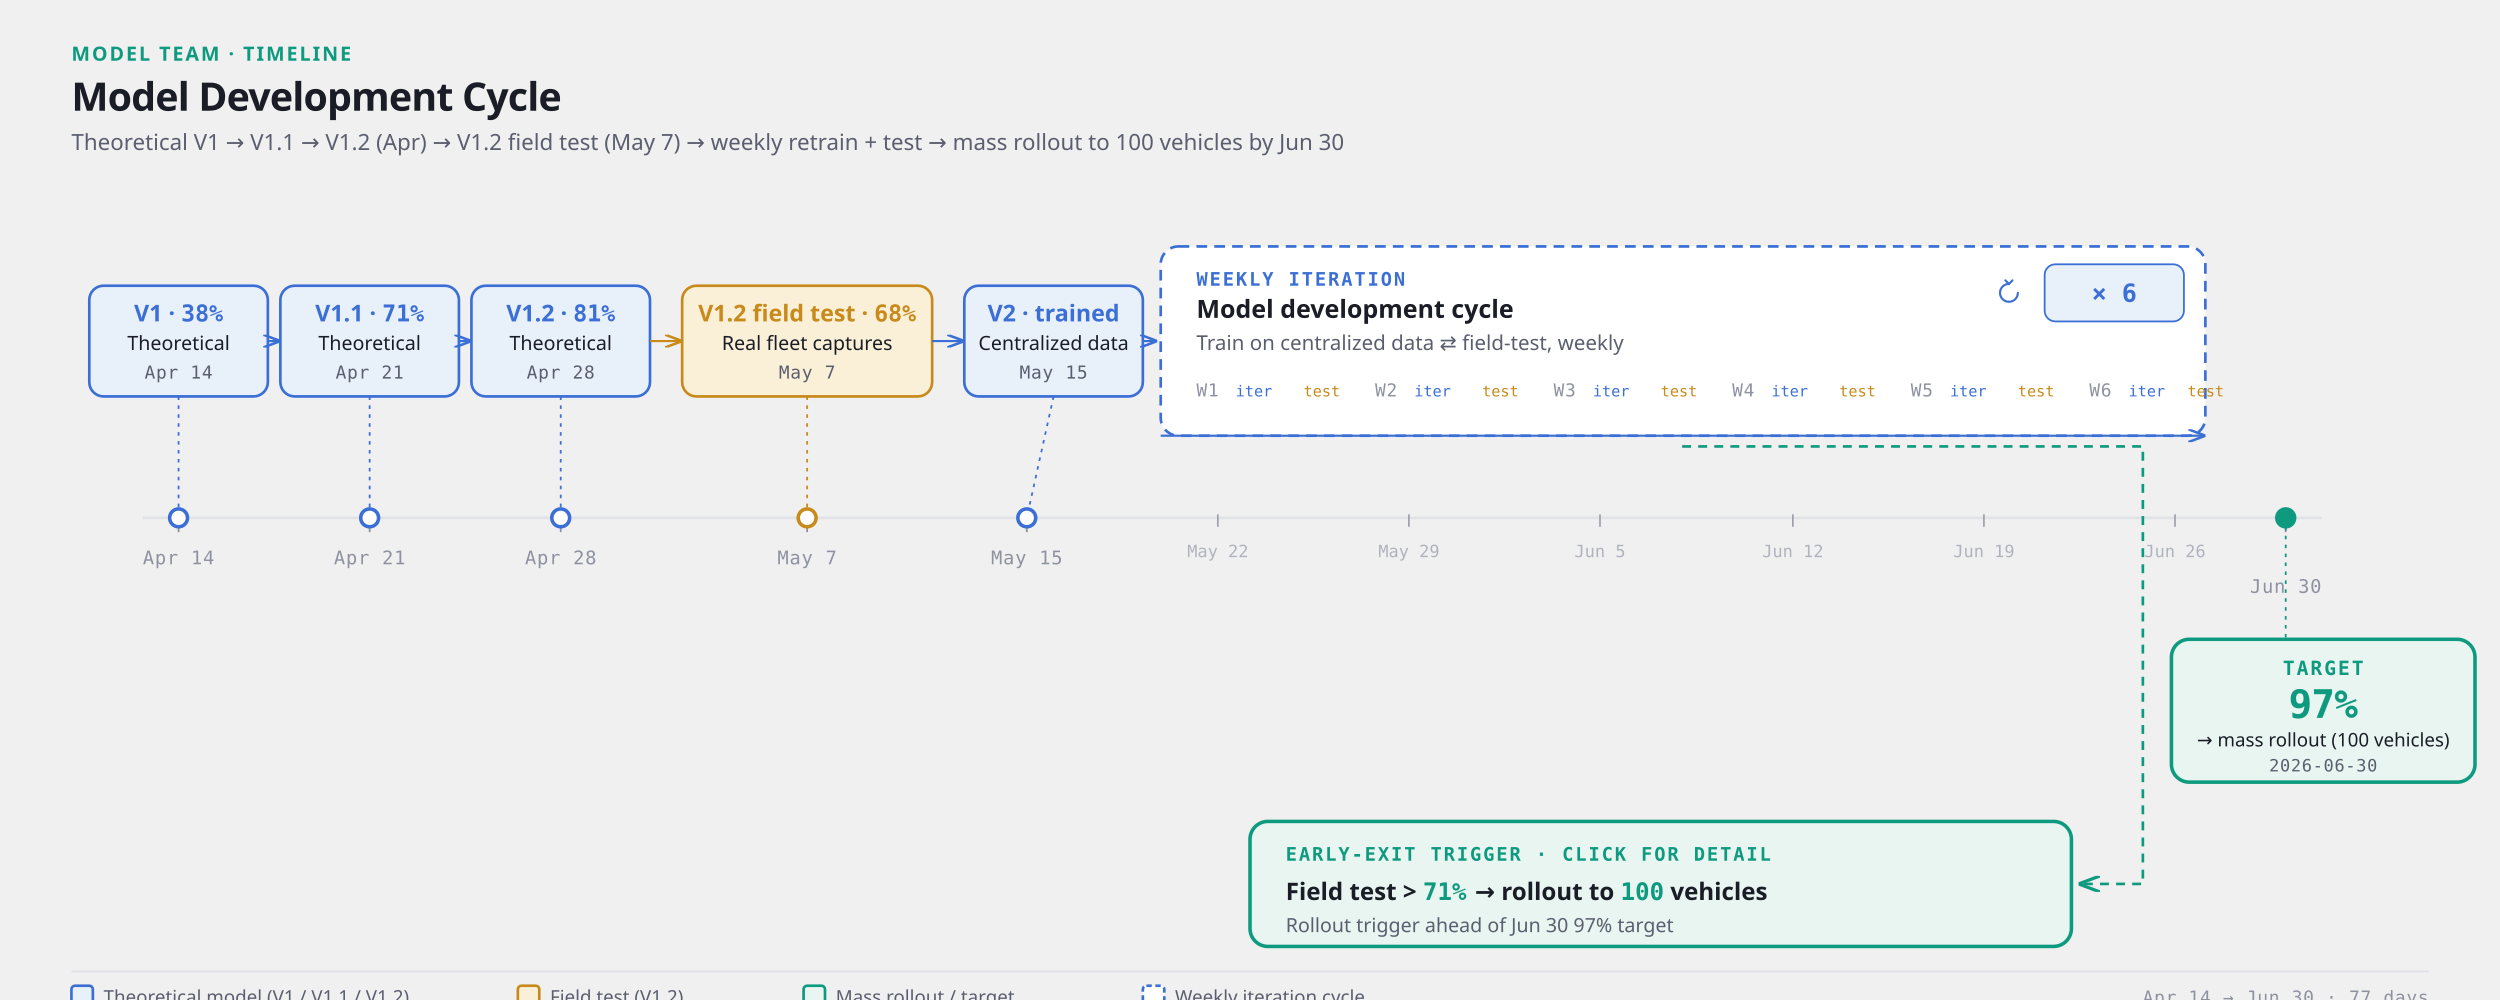
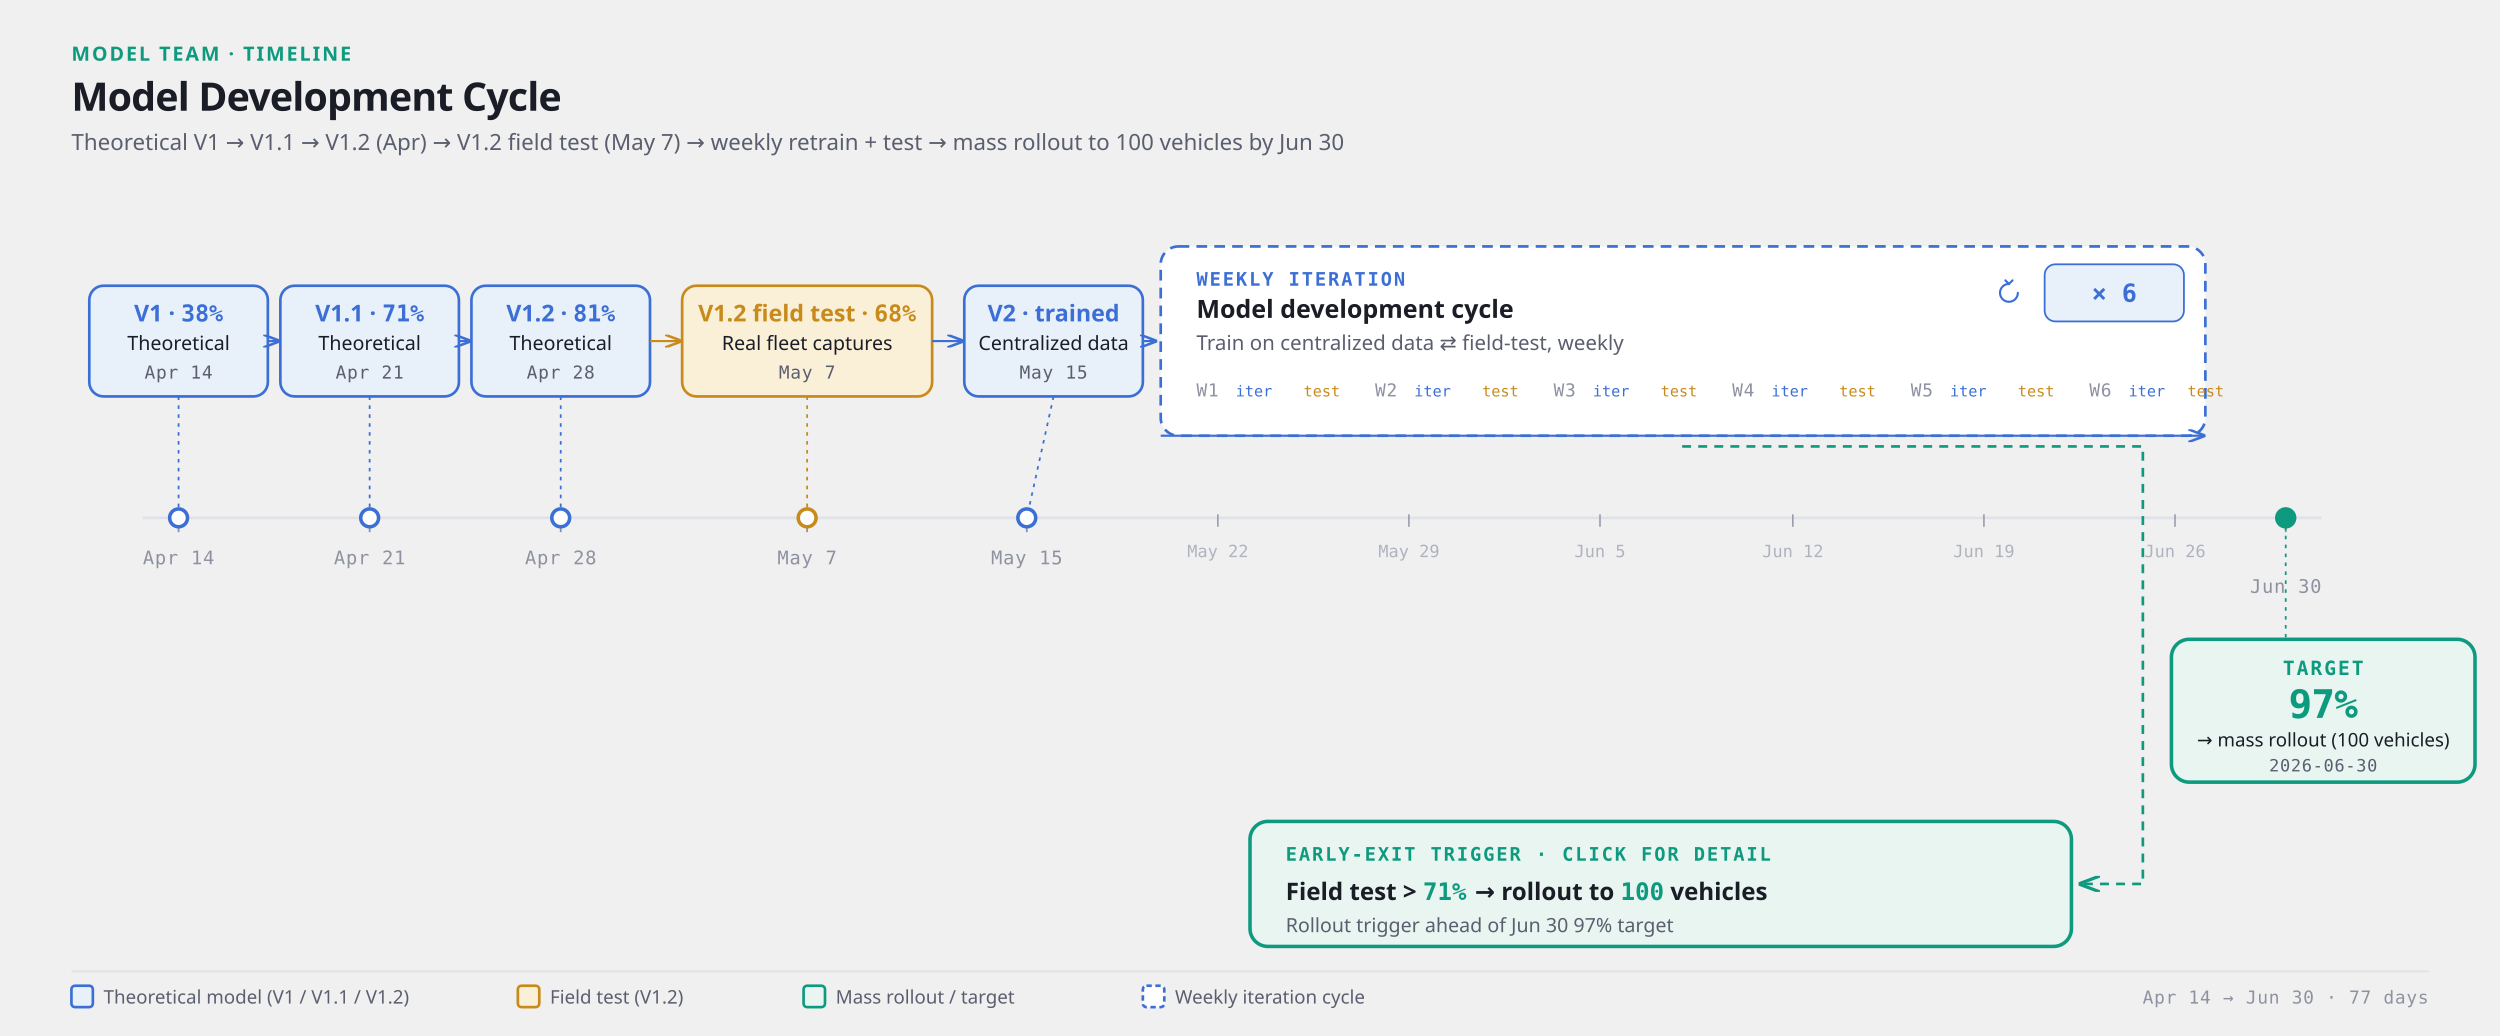
- <svg xmlns="http://www.w3.org/2000/svg" xmlns:xlink="http://www.w3.org/1999/xlink" viewBox="0 0 1400 560" width="1400" font-family="'DM Sans', system-ui, sans-serif">
+ <svg xmlns="http://www.w3.org/2000/svg" xmlns:xlink="http://www.w3.org/1999/xlink" viewBox="0 0 1400 580" width="1400" font-family="'DM Sans', system-ui, sans-serif">
  <defs>
    <marker id="mdc-arrow-b" markerWidth="8" markerHeight="6" refX="8" refY="3" orient="auto">
      <path d="M0,0 L8,3 L0,6" fill="none" stroke="#3B6FD6" stroke-width="1.2" />
    </marker>
    <marker id="mdc-arrow-a" markerWidth="8" markerHeight="6" refX="8" refY="3" orient="auto">
      <path d="M0,0 L8,3 L0,6" fill="none" stroke="#C88A1A" stroke-width="1.2" />
    </marker>
    <marker id="mdc-arrow-g" markerWidth="8" markerHeight="6" refX="8" refY="3" orient="auto">
      <path d="M0,0 L8,3 L0,6" fill="none" stroke="#0E9A7E" stroke-width="1.2" />
    </marker>
    <style>
      .mass-rollout-link { cursor: pointer; }
      .mass-rollout-link .mass-rollout-bg {
        transition: fill 0.15s ease;
      }
      .mass-rollout-link:hover .mass-rollout-bg {
        fill: #D2EBE2;
      }
      .mass-rollout-link:hover .mass-rollout-rect {
        stroke-width: 2.5;
      }
      .mass-rollout-link:focus { outline: none; }
      .mass-rollout-link:focus .mass-rollout-rect {
        stroke-width: 2.5;
        stroke: #0E9A7E;
      }
    </style>
  </defs>
  <text x="40" y="34" fill="#0E9A7E" font-size="11" font-weight="600" letter-spacing="0.10em" text-transform="uppercase">MODEL TEAM · TIMELINE</text>
  <text x="40" y="62" fill="#1A1D26" font-size="22" font-weight="700" letter-spacing="-0.02em">Model Development Cycle</text>
  <text x="40" y="84" fill="#5A5E6E" font-size="12.5">Theoretical V1 → V1.1 → V1.2 (Apr) → V1.2 field test (May 7) → weekly retrain + test → mass rollout to 100 vehicles by Jun 30</text>
  <line x1="80" y1="290" x2="1300" y2="290" stroke="#E0E2E8" stroke-width="1.5" />
  <line x1="100" y1="286" x2="100" y2="298" stroke="#8E92A0" stroke-width="1" />
  <text x="100" y="316" fill="#8E92A0" font-size="10.5" font-family="JetBrains Mono, monospace" text-anchor="middle" letter-spacing="0.04em">Apr 14</text>
  <line x1="207" y1="286" x2="207" y2="298" stroke="#8E92A0" stroke-width="1" />
  <text x="207" y="316" fill="#8E92A0" font-size="10.5" font-family="JetBrains Mono, monospace" text-anchor="middle" letter-spacing="0.04em">Apr 21</text>
  <line x1="314" y1="286" x2="314" y2="298" stroke="#8E92A0" stroke-width="1" />
  <text x="314" y="316" fill="#8E92A0" font-size="10.5" font-family="JetBrains Mono, monospace" text-anchor="middle" letter-spacing="0.04em">Apr 28</text>
  <line x1="452" y1="286" x2="452" y2="298" stroke="#8E92A0" stroke-width="1" />
  <text x="452" y="316" fill="#8E92A0" font-size="10.5" font-family="JetBrains Mono, monospace" text-anchor="middle" letter-spacing="0.04em">May 7</text>
  <line x1="575" y1="286" x2="575" y2="298" stroke="#8E92A0" stroke-width="1" />
  <text x="575" y="316" fill="#8E92A0" font-size="10.5" font-family="JetBrains Mono, monospace" text-anchor="middle" letter-spacing="0.04em">May 15</text>
  <line x1="682" y1="288" x2="682" y2="295" stroke="#8E92A0" stroke-width="0.8" />
  <text x="682" y="312" fill="#B0B3BE" font-size="9.5" font-family="JetBrains Mono, monospace" text-anchor="middle">May 22</text>
  <line x1="789" y1="288" x2="789" y2="295" stroke="#8E92A0" stroke-width="0.8" />
  <text x="789" y="312" fill="#B0B3BE" font-size="9.5" font-family="JetBrains Mono, monospace" text-anchor="middle">May 29</text>
  <line x1="896" y1="288" x2="896" y2="295" stroke="#8E92A0" stroke-width="0.8" />
  <text x="896" y="312" fill="#B0B3BE" font-size="9.5" font-family="JetBrains Mono, monospace" text-anchor="middle">Jun 5</text>
  <line x1="1004" y1="288" x2="1004" y2="295" stroke="#8E92A0" stroke-width="0.8" />
  <text x="1004" y="312" fill="#B0B3BE" font-size="9.5" font-family="JetBrains Mono, monospace" text-anchor="middle">Jun 12</text>
  <line x1="1111" y1="288" x2="1111" y2="295" stroke="#8E92A0" stroke-width="0.8" />
  <text x="1111" y="312" fill="#B0B3BE" font-size="9.5" font-family="JetBrains Mono, monospace" text-anchor="middle">Jun 19</text>
  <line x1="1218" y1="288" x2="1218" y2="295" stroke="#8E92A0" stroke-width="0.8" />
  <text x="1218" y="312" fill="#B0B3BE" font-size="9.5" font-family="JetBrains Mono, monospace" text-anchor="middle">Jun 26</text>
  <line x1="1280" y1="286" x2="1280" y2="298" stroke="#8E92A0" stroke-width="1" />
  <text x="1280" y="332" fill="#8E92A0" font-size="10.5" font-family="JetBrains Mono, monospace" text-anchor="middle" letter-spacing="0.04em">Jun 30</text>
  <line x1="100" y1="222" x2="100" y2="290" stroke="#3B6FD6" stroke-width="1" stroke-dasharray="2,3" />
  <circle cx="100" cy="290" r="5" fill="#FFF" stroke="#3B6FD6" stroke-width="2" />
  <rect x="50" y="160" width="100" height="62" rx="8" fill="#E8F0FA" stroke="#3B6FD6" stroke-width="1.5" />
  <text x="100" y="180" fill="#3B6FD6" font-size="13" font-weight="600" text-anchor="middle">V1 · <tspan font-family="JetBrains Mono, monospace">38%</tspan>
  </text>
  <text x="100" y="196" fill="#1A1D26" font-size="11" text-anchor="middle">Theoretical</text>
  <text x="100" y="212" fill="#5A5E6E" font-size="10" text-anchor="middle" font-family="JetBrains Mono, monospace" letter-spacing="0.04em">Apr 14</text>
  <line x1="150" y1="191" x2="157" y2="191" stroke="#3B6FD6" stroke-width="1.2" marker-end="url(#mdc-arrow-b)" />
  <line x1="207" y1="222" x2="207" y2="290" stroke="#3B6FD6" stroke-width="1" stroke-dasharray="2,3" />
  <circle cx="207" cy="290" r="5" fill="#FFF" stroke="#3B6FD6" stroke-width="2" />
  <rect x="157" y="160" width="100" height="62" rx="8" fill="#E8F0FA" stroke="#3B6FD6" stroke-width="1.5" />
  <text x="207" y="180" fill="#3B6FD6" font-size="13" font-weight="600" text-anchor="middle">V1.1 · <tspan font-family="JetBrains Mono, monospace">71%</tspan>
  </text>
  <text x="207" y="196" fill="#1A1D26" font-size="11" text-anchor="middle">Theoretical</text>
  <text x="207" y="212" fill="#5A5E6E" font-size="10" text-anchor="middle" font-family="JetBrains Mono, monospace" letter-spacing="0.04em">Apr 21</text>
  <line x1="257" y1="191" x2="264" y2="191" stroke="#3B6FD6" stroke-width="1.2" marker-end="url(#mdc-arrow-b)" />
  <line x1="314" y1="222" x2="314" y2="290" stroke="#3B6FD6" stroke-width="1" stroke-dasharray="2,3" />
  <circle cx="314" cy="290" r="5" fill="#FFF" stroke="#3B6FD6" stroke-width="2" />
  <rect x="264" y="160" width="100" height="62" rx="8" fill="#E8F0FA" stroke="#3B6FD6" stroke-width="1.5" />
  <text x="314" y="180" fill="#3B6FD6" font-size="13" font-weight="600" text-anchor="middle">V1.2 · <tspan font-family="JetBrains Mono, monospace">81%</tspan>
  </text>
  <text x="314" y="196" fill="#1A1D26" font-size="11" text-anchor="middle">Theoretical</text>
  <text x="314" y="212" fill="#5A5E6E" font-size="10" text-anchor="middle" font-family="JetBrains Mono, monospace" letter-spacing="0.04em">Apr 28</text>
  <line x1="364" y1="191" x2="382" y2="191" stroke="#C88A1A" stroke-width="1.2" marker-end="url(#mdc-arrow-a)" />
  <line x1="452" y1="222" x2="452" y2="290" stroke="#C88A1A" stroke-width="1" stroke-dasharray="2,3" />
  <circle cx="452" cy="290" r="5" fill="#FFF" stroke="#C88A1A" stroke-width="2" />
  <rect x="382" y="160" width="140" height="62" rx="8" fill="#FAEFD7" stroke="#C88A1A" stroke-width="1.5" />
  <text x="452" y="180" fill="#C88A1A" font-size="13" font-weight="600" text-anchor="middle">V1.2 field test · <tspan font-family="JetBrains Mono, monospace">68%</tspan>
  </text>
  <text x="452" y="196" fill="#1A1D26" font-size="11" text-anchor="middle">Real fleet captures</text>
  <text x="452" y="212" fill="#5A5E6E" font-size="10" text-anchor="middle" font-family="JetBrains Mono, monospace" letter-spacing="0.04em">May 7</text>
  <line x1="522" y1="191" x2="540" y2="191" stroke="#3B6FD6" stroke-width="1.2" marker-end="url(#mdc-arrow-b)" />
  <line x1="590" y1="222" x2="575" y2="290" stroke="#3B6FD6" stroke-width="1" stroke-dasharray="2,3" />
  <circle cx="575" cy="290" r="5" fill="#FFF" stroke="#3B6FD6" stroke-width="2" />
  <rect x="540" y="160" width="100" height="62" rx="8" fill="#E8F0FA" stroke="#3B6FD6" stroke-width="1.5" />
  <text x="590" y="180" fill="#3B6FD6" font-size="13" font-weight="600" text-anchor="middle">V2 · trained</text>
  <text x="590" y="196" fill="#1A1D26" font-size="11" text-anchor="middle">Centralized data</text>
  <text x="590" y="212" fill="#5A5E6E" font-size="10" text-anchor="middle" font-family="JetBrains Mono, monospace" letter-spacing="0.04em">May 15</text>
  <line x1="640" y1="191" x2="648" y2="191" stroke="#3B6FD6" stroke-width="1.2" marker-end="url(#mdc-arrow-b)" />
  <rect x="650" y="138" width="585" height="106" rx="10" fill="#FFFFFF" stroke="#3B6FD6" stroke-width="1.5" stroke-dasharray="6,4" />
  <text x="670" y="160" fill="#3B6FD6" font-size="10.5" font-weight="700" font-family="JetBrains Mono, monospace" letter-spacing="0.10em">WEEKLY ITERATION</text>
  <text x="670" y="178" fill="#1A1D26" font-size="14" font-weight="600">Model development cycle</text>
  <text x="670" y="196" fill="#5A5E6E" font-size="11.5">Train on centralized data ⇄ field-test, weekly</text>
  <rect x="1145" y="148" width="78" height="32" rx="6" fill="#E8F0FA" stroke="#3B6FD6" stroke-width="1" />
  <text x="1184" y="169" fill="#3B6FD6" font-size="14" font-weight="700" text-anchor="middle" font-family="JetBrains Mono, monospace">× 6</text>
  <g transform="translate(670, 210)">
    <text x="0" y="12" fill="#8E92A0" font-size="10" font-family="JetBrains Mono, monospace" letter-spacing="0.04em">W1</text>
    <text x="100" y="12" fill="#8E92A0" font-size="10" font-family="JetBrains Mono, monospace" letter-spacing="0.04em">W2</text>
    <text x="200" y="12" fill="#8E92A0" font-size="10" font-family="JetBrains Mono, monospace" letter-spacing="0.04em">W3</text>
    <text x="300" y="12" fill="#8E92A0" font-size="10" font-family="JetBrains Mono, monospace" letter-spacing="0.04em">W4</text>
    <text x="400" y="12" fill="#8E92A0" font-size="10" font-family="JetBrains Mono, monospace" letter-spacing="0.04em">W5</text>
    <text x="500" y="12" fill="#8E92A0" font-size="10" font-family="JetBrains Mono, monospace" letter-spacing="0.04em">W6</text>
    <g font-size="8.5" font-family="JetBrains Mono, monospace" fill="#3B6FD6">
      <text x="22" y="12">iter</text>
      <text x="60" y="12" fill="#C88A1A">test</text>
      <text x="122" y="12">iter</text>
      <text x="160" y="12" fill="#C88A1A">test</text>
      <text x="222" y="12">iter</text>
      <text x="260" y="12" fill="#C88A1A">test</text>
      <text x="322" y="12">iter</text>
      <text x="360" y="12" fill="#C88A1A">test</text>
      <text x="422" y="12">iter</text>
      <text x="460" y="12" fill="#C88A1A">test</text>
      <text x="522" y="12">iter</text>
      <text x="555" y="12" fill="#C88A1A">test</text>
    </g>
  </g>
  <g transform="translate(1130, 164)" stroke="#3B6FD6" stroke-width="1.2" fill="none" stroke-linecap="round">
    <path d="M0,0 a5,5 0 1 1 -5,-5" />
    <path d="M-7,-7 L-5,-5 L-3,-7" />
  </g>
  <line x1="650" y1="244" x2="1235" y2="244" stroke="#3B6FD6" stroke-width="1.2" marker-end="url(#mdc-arrow-b)" />
  <path d="M942,250 L1200,250 L1200,495 L1164,495" fill="none" stroke="#0E9A7E" stroke-width="1.5" stroke-dasharray="5,4" marker-end="url(#mdc-arrow-g)" />
  <circle cx="1280" cy="290" r="6" fill="#0E9A7E" />
  <line x1="1280" y1="290" x2="1280" y2="358" stroke="#0E9A7E" stroke-width="1" stroke-dasharray="2,3" />
  <rect x="1216" y="358" width="170" height="80" rx="10" fill="#E8F5F1" stroke="#0E9A7E" stroke-width="2" />
  <text x="1301" y="378" fill="#0E9A7E" font-size="11" font-weight="700" text-anchor="middle" font-family="JetBrains Mono, monospace" letter-spacing="0.10em">TARGET</text>
  <text x="1301" y="402" fill="#0E9A7E" font-size="22" font-weight="700" text-anchor="middle" font-family="JetBrains Mono, monospace" letter-spacing="-0.02em">97%</text>
  <text x="1301" y="418" fill="#1A1D26" font-size="10.5" text-anchor="middle">→ mass rollout (100 vehicles)</text>
  <text x="1301" y="432" fill="#5A5E6E" font-size="9.5" text-anchor="middle" font-family="JetBrains Mono, monospace" letter-spacing="0.04em">2026-06-30</text>
  <a id="mass-rollout-cta" xlink:href="../presentations/2026-05-10-edge-deployment/details/mass-rollout-leasing-taxis.html" href="../presentations/2026-05-10-edge-deployment/details/mass-rollout-leasing-taxis.html" target="_top" class="mass-rollout-link" aria-label="Open leasing-taxis AI brain architecture overlay">
    <rect class="mass-rollout-bg mass-rollout-rect" x="700" y="460" width="460" height="70" rx="10" fill="#E8F5F1" stroke="#0E9A7E" stroke-width="2" />
    <text x="720" y="482" fill="#0E9A7E" font-size="10.5" font-weight="700" font-family="JetBrains Mono, monospace" letter-spacing="0.10em">EARLY-EXIT TRIGGER · CLICK FOR DETAIL</text>
    <text x="720" y="504" fill="#1A1D26" font-size="13.5" font-weight="600">Field test &gt; <tspan font-family="JetBrains Mono, monospace" fill="#0E9A7E">71%</tspan> → rollout to <tspan font-family="JetBrains Mono, monospace" fill="#0E9A7E">100</tspan> vehicles</text>
    <text x="720" y="522" fill="#5A5E6E" font-size="11">Rollout trigger ahead of Jun 30 97% target</text>
  </a>
  <line x1="40" y1="544" x2="1360" y2="544" stroke="#E0E2E8" stroke-width="1" />
  <rect x="40" y="552" width="12" height="12" rx="2" fill="#E8F0FA" stroke="#3B6FD6" stroke-width="1.5" />
  <text x="58" y="562" fill="#5A5E6E" font-size="10.5">Theoretical model (V1 / V1.1 / V1.2)</text>
  <rect x="290" y="552" width="12" height="12" rx="2" fill="#FAEFD7" stroke="#C88A1A" stroke-width="1.5" />
  <text x="308" y="562" fill="#5A5E6E" font-size="10.5">Field test (V1.2)</text>
  <rect x="450" y="552" width="12" height="12" rx="2" fill="#E8F5F1" stroke="#0E9A7E" stroke-width="1.5" />
  <text x="468" y="562" fill="#5A5E6E" font-size="10.5">Mass rollout / target</text>
  <rect x="640" y="552" width="12" height="12" rx="2" fill="#FFFFFF" stroke="#3B6FD6" stroke-dasharray="3,2" stroke-width="1.5" />
  <text x="658" y="562" fill="#5A5E6E" font-size="10.5">Weekly iteration cycle</text>
  <text x="1360" y="562" fill="#8E92A0" font-size="10" text-anchor="end" font-family="JetBrains Mono, monospace" letter-spacing="0.04em">Apr 14 → Jun 30 · 77 days</text>
</svg>
